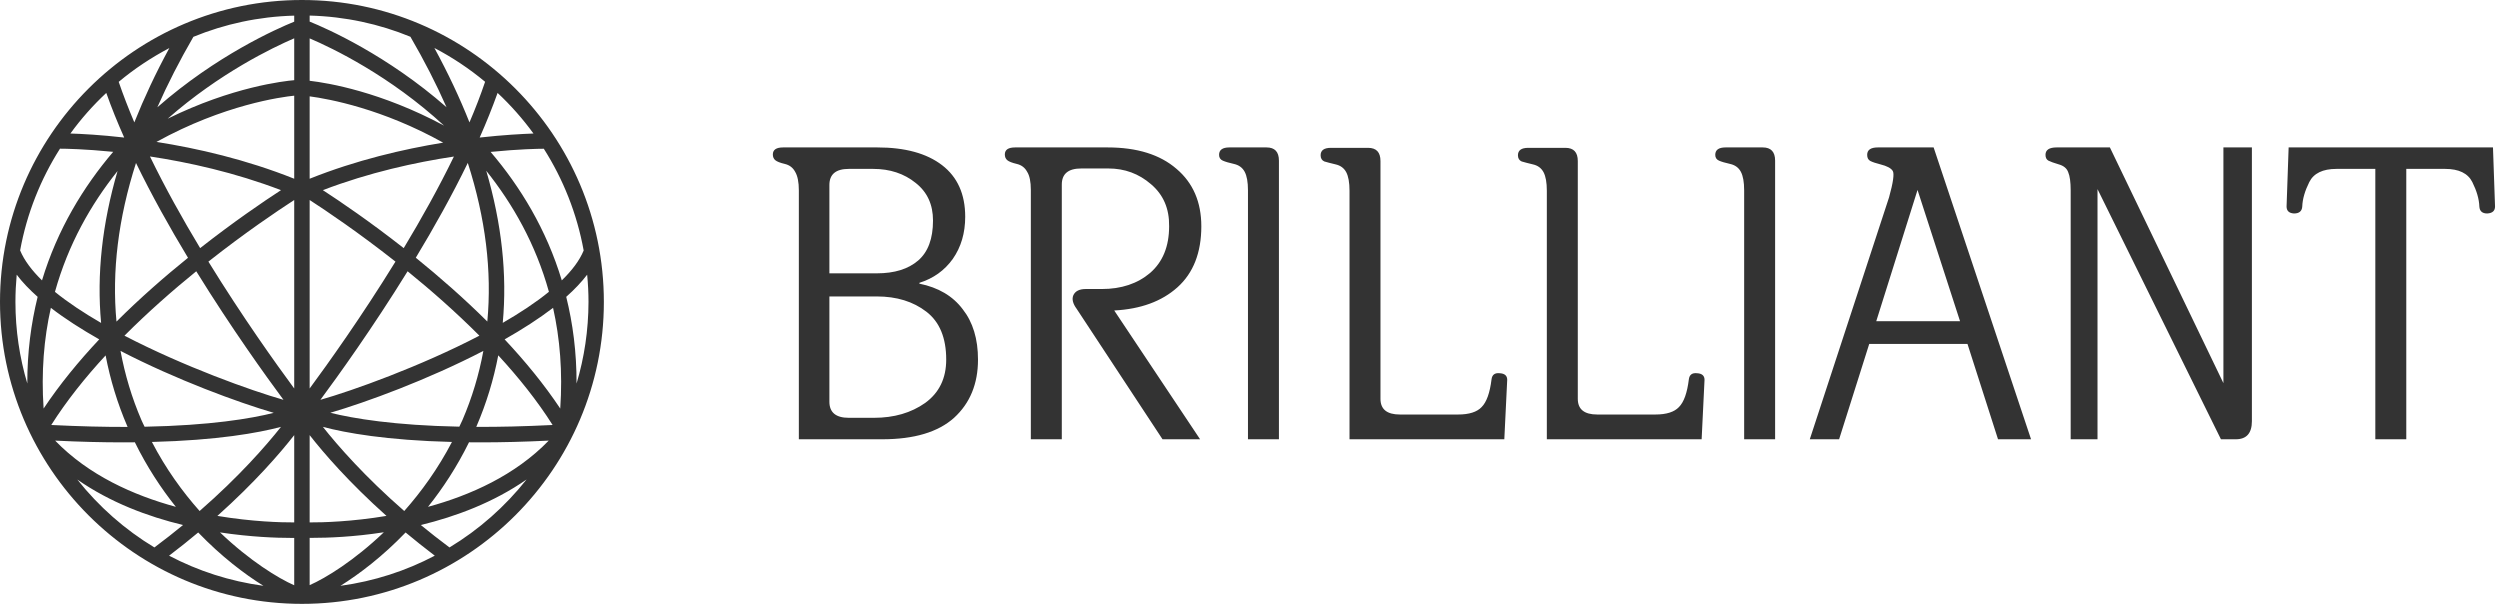
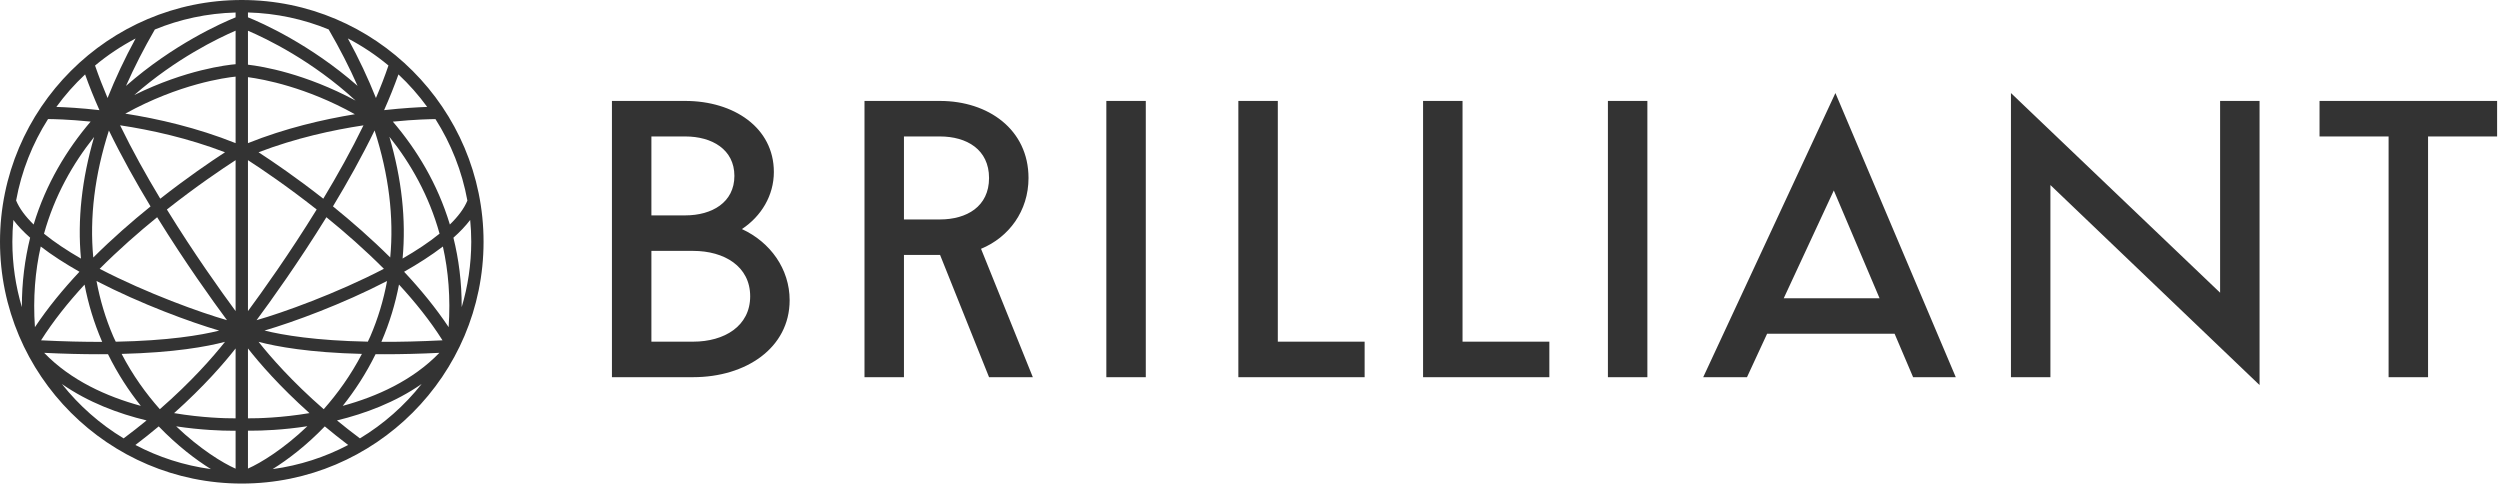
- <svg xmlns="http://www.w3.org/2000/svg" width="414" height="100" viewBox="0 0 414 100" fill="none">
+ <svg xmlns="http://www.w3.org/2000/svg" width="517" height="100" viewBox="0 0 517 100" fill="none">
  <path fill-rule="evenodd" clip-rule="evenodd" d="M50 0C22.433 0 0 22.433 0 50C0 77.567 22.433 100 50 100C77.567 100 100 77.567 100 50C100 22.433 77.567 0 50 0ZM93.033 46.433C90.478 37.978 86.177 30.933 81.244 25.156C85.922 24.689 89.167 24.633 90.056 24.633C93.267 29.689 95.544 35.378 96.656 41.478C95.978 43.133 94.722 44.789 93.033 46.433ZM92.778 67.656C90.111 63.656 86.956 59.811 83.567 56.2C86.489 54.544 89.222 52.789 91.589 50.978C92.722 56.033 93.189 61.589 92.778 67.656ZM8.422 50.978C10.778 52.8 13.522 54.544 16.433 56.2C13.044 59.811 9.878 63.656 7.222 67.656C6.811 61.6 7.278 56.044 8.422 50.978ZM3.333 41.467C4.444 35.367 6.722 29.678 9.933 24.622C10.822 24.622 14.078 24.678 18.744 25.144C13.822 30.922 9.511 37.978 6.956 46.433C5.278 44.789 4.022 43.133 3.333 41.467ZM78.867 70.689C78.889 70.644 78.9 70.611 78.922 70.567C80.556 66.767 81.744 62.856 82.511 58.844C85.877 62.5 88.989 66.378 91.511 70.378C86.823 70.611 82.622 70.711 78.867 70.689ZM8.489 70.378C11.011 66.389 14.111 62.511 17.489 58.856C18.256 62.867 19.444 66.778 21.078 70.578C21.1 70.622 21.122 70.656 21.133 70.7C17.378 70.711 13.178 70.611 8.489 70.378ZM51.278 15.956C54.533 16.389 63.322 18.011 73.389 23.622C66.8 24.7 58.989 26.511 51.278 29.6V15.956ZM48.722 29.6C40.722 26.4 32.633 24.556 25.911 23.5C37.1 17.322 46.644 16.056 48.722 15.844V29.6ZM46.533 31.489C43.611 33.389 38.711 36.722 33.144 41.089C30.222 36.244 27.344 31.078 24.833 25.911C31.189 26.867 38.867 28.556 46.533 31.489ZM48.722 33.122V64.333C45.722 60.267 40.156 52.489 34.511 43.322C40.644 38.489 45.989 34.889 48.722 33.122ZM46.944 66.211C41.622 64.7 30.422 60.689 20.611 55.589C24.511 51.678 28.611 48.078 32.5 44.922C38.322 54.344 44.011 62.256 46.944 66.211ZM48.722 86.511C46.578 86.522 41.778 86.4 36 85.433C42.2 79.889 46.378 75.056 48.722 72.056V86.511ZM51.278 72.056C53.622 75.056 57.8 79.889 64 85.433C58.222 86.4 53.422 86.522 51.278 86.511V72.056ZM51.278 64.333V33.122C54.011 34.889 59.356 38.489 65.489 43.322C59.844 52.489 54.278 60.267 51.278 64.333ZM67.5 44.922C71.389 48.078 75.489 51.678 79.389 55.589C69.589 60.689 58.378 64.7 53.056 66.211C55.989 62.256 61.678 54.344 67.5 44.922ZM53.467 31.489C61.133 28.556 68.811 26.878 75.167 25.922C72.656 31.089 69.778 36.244 66.856 41.089C61.278 36.711 56.389 33.389 53.467 31.489ZM51.278 13.378V6.356C55.056 7.967 64.544 12.522 73.533 20.8C63.133 15.222 54.367 13.733 51.278 13.378ZM48.722 13.278C47.056 13.422 38.467 14.378 27.767 19.656C36.356 12.111 45.133 7.889 48.722 6.344V13.278ZM31.133 42.689C27.278 45.8 23.2 49.356 19.289 53.256C18.511 44.933 19.578 36.167 22.522 26.989C25.122 32.344 28.111 37.689 31.133 42.689ZM23.422 69.567C21.822 65.856 20.689 62.033 19.956 58.111C29.189 62.889 39.411 66.633 45.333 68.367C41.544 69.322 34.8 70.456 23.944 70.667C23.767 70.289 23.578 69.944 23.422 69.567ZM46.533 70.689C44.056 73.811 39.622 78.9 33.056 84.623C30.211 81.422 27.456 77.622 25.156 73.189C36.033 72.911 42.756 71.689 46.533 70.689ZM48.144 89.078H48.722V96.922C46.044 95.744 41.344 92.856 36.433 88.167C41.533 88.933 45.789 89.078 48.144 89.078ZM51.278 89.067H51.856C54.211 89.067 58.467 88.933 63.567 88.144C58.656 92.833 53.956 95.722 51.278 96.9V89.067ZM53.467 70.689C57.244 71.689 63.967 72.911 74.844 73.189C72.533 77.622 69.778 81.422 66.944 84.623C60.378 78.9 55.944 73.811 53.467 70.689ZM54.7 68.356C60.622 66.622 70.833 62.889 80.044 58.111C79.322 62.033 78.178 65.856 76.578 69.567C76.411 69.944 76.233 70.289 76.067 70.656C65.267 70.444 58.511 69.3 54.7 68.356ZM80.7 53.244C76.789 49.356 72.711 45.8 68.856 42.678C71.878 37.678 74.867 32.333 77.467 26.978C80.422 36.167 81.478 44.933 80.7 53.244ZM71.933 7.944C74.933 9.511 77.744 11.389 80.333 13.544C79.589 15.744 78.722 17.989 77.744 20.267C76.144 16.233 74.211 12.122 71.933 7.944ZM73.944 17.756C64.167 9.178 54.178 4.744 51.278 3.578V2.578C57.167 2.733 62.8 3.967 67.967 6.089C70.267 10.044 72.256 13.933 73.944 17.756ZM48.722 3.589C45.833 4.756 35.833 9.189 26.056 17.767C27.744 13.944 29.733 10.056 32.022 6.1C37.2 3.978 42.822 2.744 48.722 2.589V3.589ZM22.244 20.267C21.278 17.989 20.411 15.744 19.656 13.556C22.233 11.4 25.056 9.533 28.044 7.956C25.778 12.122 23.856 16.233 22.244 20.267ZM19.467 28.322C16.911 37.067 16 45.467 16.744 53.478C13.9 51.833 11.289 50.111 9.1 48.333C11.289 40.467 15.056 33.844 19.467 28.322ZM20.389 73.256C21.056 73.256 21.7 73.256 22.333 73.244C24.322 77.289 26.656 80.844 29.122 83.933C22.111 82.022 14.667 78.7 9.133 72.967C13.244 73.167 17 73.256 20.389 73.256ZM32.822 88.177C36.644 92.144 40.478 95.056 43.622 97.011C38.056 96.256 32.789 94.544 28 92.022C29.711 90.722 31.322 89.433 32.822 88.177ZM67.167 88.177C68.678 89.433 70.289 90.722 72 92.022C67.211 94.544 61.944 96.256 56.378 97.011C59.511 95.056 63.356 92.144 67.167 88.177ZM77.667 73.244C78.3 73.256 78.944 73.256 79.611 73.256C83 73.256 86.756 73.167 90.867 72.967C85.323 78.7 77.889 82.022 70.878 83.933C73.344 80.844 75.678 77.289 77.667 73.244ZM83.256 53.467C84 45.444 83.089 37.033 80.522 28.278C84.933 33.8 88.711 40.433 90.9 48.322C88.722 50.1 86.1 51.822 83.256 53.467ZM88.344 22.111C86.467 22.178 83.356 22.344 79.433 22.778C80.544 20.278 81.533 17.811 82.4 15.389C84.589 17.433 86.578 19.689 88.344 22.111ZM17.6 15.389C18.456 17.811 19.456 20.289 20.567 22.778C16.656 22.333 13.533 22.167 11.656 22.111C13.422 19.678 15.411 17.433 17.6 15.389ZM2.767 45.489C3.7 46.733 4.878 47.956 6.233 49.156C5.144 53.578 4.511 58.344 4.522 63.511C3.244 59.222 2.556 54.689 2.556 50C2.556 48.478 2.633 46.978 2.767 45.489ZM12.8 79.411C18.267 83.222 24.511 85.544 30.311 86.944C28.822 88.167 27.233 89.411 25.567 90.656C20.667 87.7 16.344 83.877 12.8 79.411ZM74.433 90.656C72.767 89.411 71.178 88.167 69.689 86.944C75.489 85.533 81.733 83.211 87.2 79.4C83.656 83.877 79.333 87.7 74.433 90.656ZM95.478 63.511C95.489 58.344 94.867 53.578 93.767 49.156C95.123 47.956 96.289 46.722 97.233 45.489C97.377 46.978 97.456 48.478 97.456 50C97.444 54.7 96.756 59.233 95.478 63.511Z" fill="#333333" />
-   <path d="M137.348 30.635V45.264H145.209C148.126 45.264 150.404 44.557 152.045 43.145C153.686 41.732 154.506 39.522 154.506 36.514C154.506 33.87 153.549 31.797 151.635 30.293C149.721 28.744 147.374 27.969 144.594 27.969H140.561C138.419 27.969 137.348 28.857 137.348 30.635ZM137.348 66.523C137.348 68.301 138.419 69.189 140.561 69.189H144.73C148.057 69.189 150.883 68.369 153.207 66.728C155.531 65.042 156.693 62.65 156.693 59.551C156.693 55.95 155.6 53.307 153.412 51.621C151.225 49.935 148.49 49.092 145.209 49.092H137.348V66.523ZM146.098 72.744H132.289V31.523C132.289 30.156 132.084 29.131 131.674 28.447C131.309 27.764 130.74 27.331 129.965 27.148C129.19 26.966 128.666 26.761 128.393 26.533C128.119 26.305 127.982 25.986 127.982 25.576C127.982 24.801 128.552 24.414 129.691 24.414H145.277C149.88 24.414 153.458 25.394 156.01 27.354C158.562 29.313 159.838 32.161 159.838 35.898C159.838 38.587 159.154 40.911 157.787 42.871C156.42 44.785 154.574 46.107 152.25 46.836V46.973C155.395 47.611 157.787 49.023 159.428 51.211C161.114 53.353 161.957 56.133 161.957 59.551C161.957 63.561 160.635 66.774 157.992 69.189C155.349 71.559 151.384 72.744 146.098 72.744ZM183.559 27.9H179.047C176.905 27.9 175.834 28.789 175.834 30.566V72.744H170.707V31.455C170.707 30.088 170.502 29.085 170.092 28.447C169.727 27.764 169.158 27.331 168.383 27.148C167.608 26.966 167.084 26.761 166.811 26.533C166.537 26.305 166.4 25.986 166.4 25.576C166.4 24.801 166.97 24.414 168.109 24.414H183.422C188.298 24.414 192.104 25.599 194.838 27.969C197.572 30.293 198.939 33.46 198.939 37.471C198.939 41.846 197.618 45.218 194.975 47.588C192.377 49.912 188.891 51.188 184.516 51.416L198.734 72.744H192.514L178.295 51.143C177.657 50.277 177.475 49.525 177.748 48.887C178.067 48.203 178.751 47.861 179.799 47.861H182.465C185.701 47.861 188.367 46.973 190.463 45.195C192.559 43.372 193.607 40.797 193.607 37.471C193.653 34.554 192.65 32.23 190.6 30.498C188.594 28.766 186.247 27.9 183.559 27.9ZM211.791 72.744H206.664V31.523C206.664 30.156 206.482 29.131 206.117 28.447C205.753 27.764 205.16 27.331 204.34 27.148C203.52 26.966 202.904 26.784 202.494 26.602C202.084 26.419 201.879 26.1 201.879 25.645C201.879 24.824 202.449 24.414 203.588 24.414H209.74C211.107 24.414 211.791 25.143 211.791 26.602V72.744ZM228.607 66.045C228.607 67.777 229.678 68.643 231.82 68.643H241.459C243.282 68.643 244.581 68.232 245.355 67.412C246.176 66.592 246.723 65.065 246.996 62.832C247.087 62.057 247.543 61.715 248.363 61.807C249.184 61.852 249.594 62.217 249.594 62.9L249.115 72.744H223.48V31.592C223.48 30.225 223.298 29.199 222.934 28.516C222.569 27.832 221.977 27.399 221.156 27.217C220.382 27.035 219.766 26.875 219.311 26.738C218.9 26.556 218.695 26.214 218.695 25.713C218.695 24.893 219.265 24.482 220.404 24.482H226.557C227.924 24.482 228.607 25.212 228.607 26.67V66.045ZM261.283 66.045C261.283 67.777 262.354 68.643 264.496 68.643H274.135C275.958 68.643 277.257 68.232 278.031 67.412C278.852 66.592 279.398 65.065 279.672 62.832C279.763 62.057 280.219 61.715 281.039 61.807C281.859 61.852 282.27 62.217 282.27 62.9L281.791 72.744H256.156V31.592C256.156 30.225 255.974 29.199 255.609 28.516C255.245 27.832 254.652 27.399 253.832 27.217C253.057 27.035 252.442 26.875 251.986 26.738C251.576 26.556 251.371 26.214 251.371 25.713C251.371 24.893 251.941 24.482 253.08 24.482H259.232C260.6 24.482 261.283 25.212 261.283 26.67V66.045ZM293.959 72.744H288.832V31.523C288.832 30.156 288.65 29.131 288.285 28.447C287.921 27.764 287.328 27.331 286.508 27.148C285.688 26.966 285.072 26.784 284.662 26.602C284.252 26.419 284.047 26.1 284.047 25.645C284.047 24.824 284.617 24.414 285.756 24.414H291.908C293.275 24.414 293.959 25.143 293.959 26.602V72.744ZM330.873 72.744L325.814 56.953H309.545L304.555 72.744H299.701L312.826 32.685C313.51 30.225 313.715 28.766 313.441 28.311C313.168 27.855 312.484 27.49 311.391 27.217C310.661 27.035 310.115 26.852 309.75 26.67C309.385 26.488 309.203 26.146 309.203 25.645C309.203 24.824 309.796 24.414 310.98 24.414H320.209L336.342 72.744H330.873ZM324.584 53.193L317.543 31.455L310.707 53.193H324.584ZM349.398 24.414L368.197 63.447V24.414H372.914V69.736C372.914 71.742 372.025 72.744 370.248 72.744H367.787L347.348 31.318V72.744H342.904V31.523C342.904 30.156 342.768 29.154 342.494 28.516C342.266 27.878 341.742 27.445 340.922 27.217C340.147 26.989 339.577 26.784 339.213 26.602C338.894 26.419 338.734 26.1 338.734 25.645C338.734 24.824 339.35 24.414 340.58 24.414H349.398ZM386.928 27.969C384.649 27.969 383.145 28.698 382.416 30.156C381.687 31.615 381.299 32.959 381.254 34.19C381.208 34.964 380.753 35.352 379.887 35.352C379.066 35.306 378.656 34.919 378.656 34.19L378.998 24.414H412.836L413.178 34.19C413.178 34.919 412.745 35.306 411.879 35.352C411.059 35.352 410.626 34.964 410.58 34.19C410.535 32.959 410.147 31.615 409.418 30.156C408.689 28.698 407.185 27.969 404.906 27.969H398.48V72.744H393.354V27.969H386.928Z" fill="#333333" />
+   <path d="M143.355 78C154.245 78 163.298 71.956 163.298 62.086C163.298 55.609 159.294 50.075 153.428 47.371C157.432 44.719 160.034 40.435 160.034 35.564C160.034 26.383 151.72 20.874 141.723 20.874H126.549V78H143.355ZM143.355 51.885C149.756 51.885 155.137 55.073 155.137 61.27C155.137 67.467 149.756 70.655 143.355 70.655H134.71V51.885H143.355ZM141.723 28.219C147.231 28.219 151.873 30.897 151.873 36.38C151.873 41.863 147.231 44.541 141.723 44.541H134.71V28.219H141.723ZM194.41 52.727L204.535 78H213.588L202.877 51.452C208.641 49.08 212.696 43.623 212.696 36.813C212.696 26.791 204.382 20.874 194.385 20.874H178.777V78H186.938V52.727H194.41ZM194.385 28.219C199.893 28.219 204.535 30.897 204.535 36.813C204.535 42.73 199.893 45.382 194.385 45.382H186.938V28.219H194.385ZM228.79 78H236.951V20.874H228.79V78ZM264.252 20.874H256.091V78H282.205V70.655H264.252V20.874ZM302.452 20.874H294.291V78H320.406V70.655H302.452V20.874ZM332.517 78H340.677V20.874H332.517V78ZM361.278 78L365.435 69.023H391.805L395.63 78H404.454L379.563 19.242L352.225 78H361.278ZM368.878 61.678L379.232 39.389L388.693 61.678H368.878ZM459.117 20.874V60.531L415.864 19.242V78H424.025V38.267L467.277 79.632V20.874H459.117ZM502.122 28.219H516.403V20.874H479.68V28.219H493.961V78H502.122V28.219Z" fill="#333333" />
</svg>
